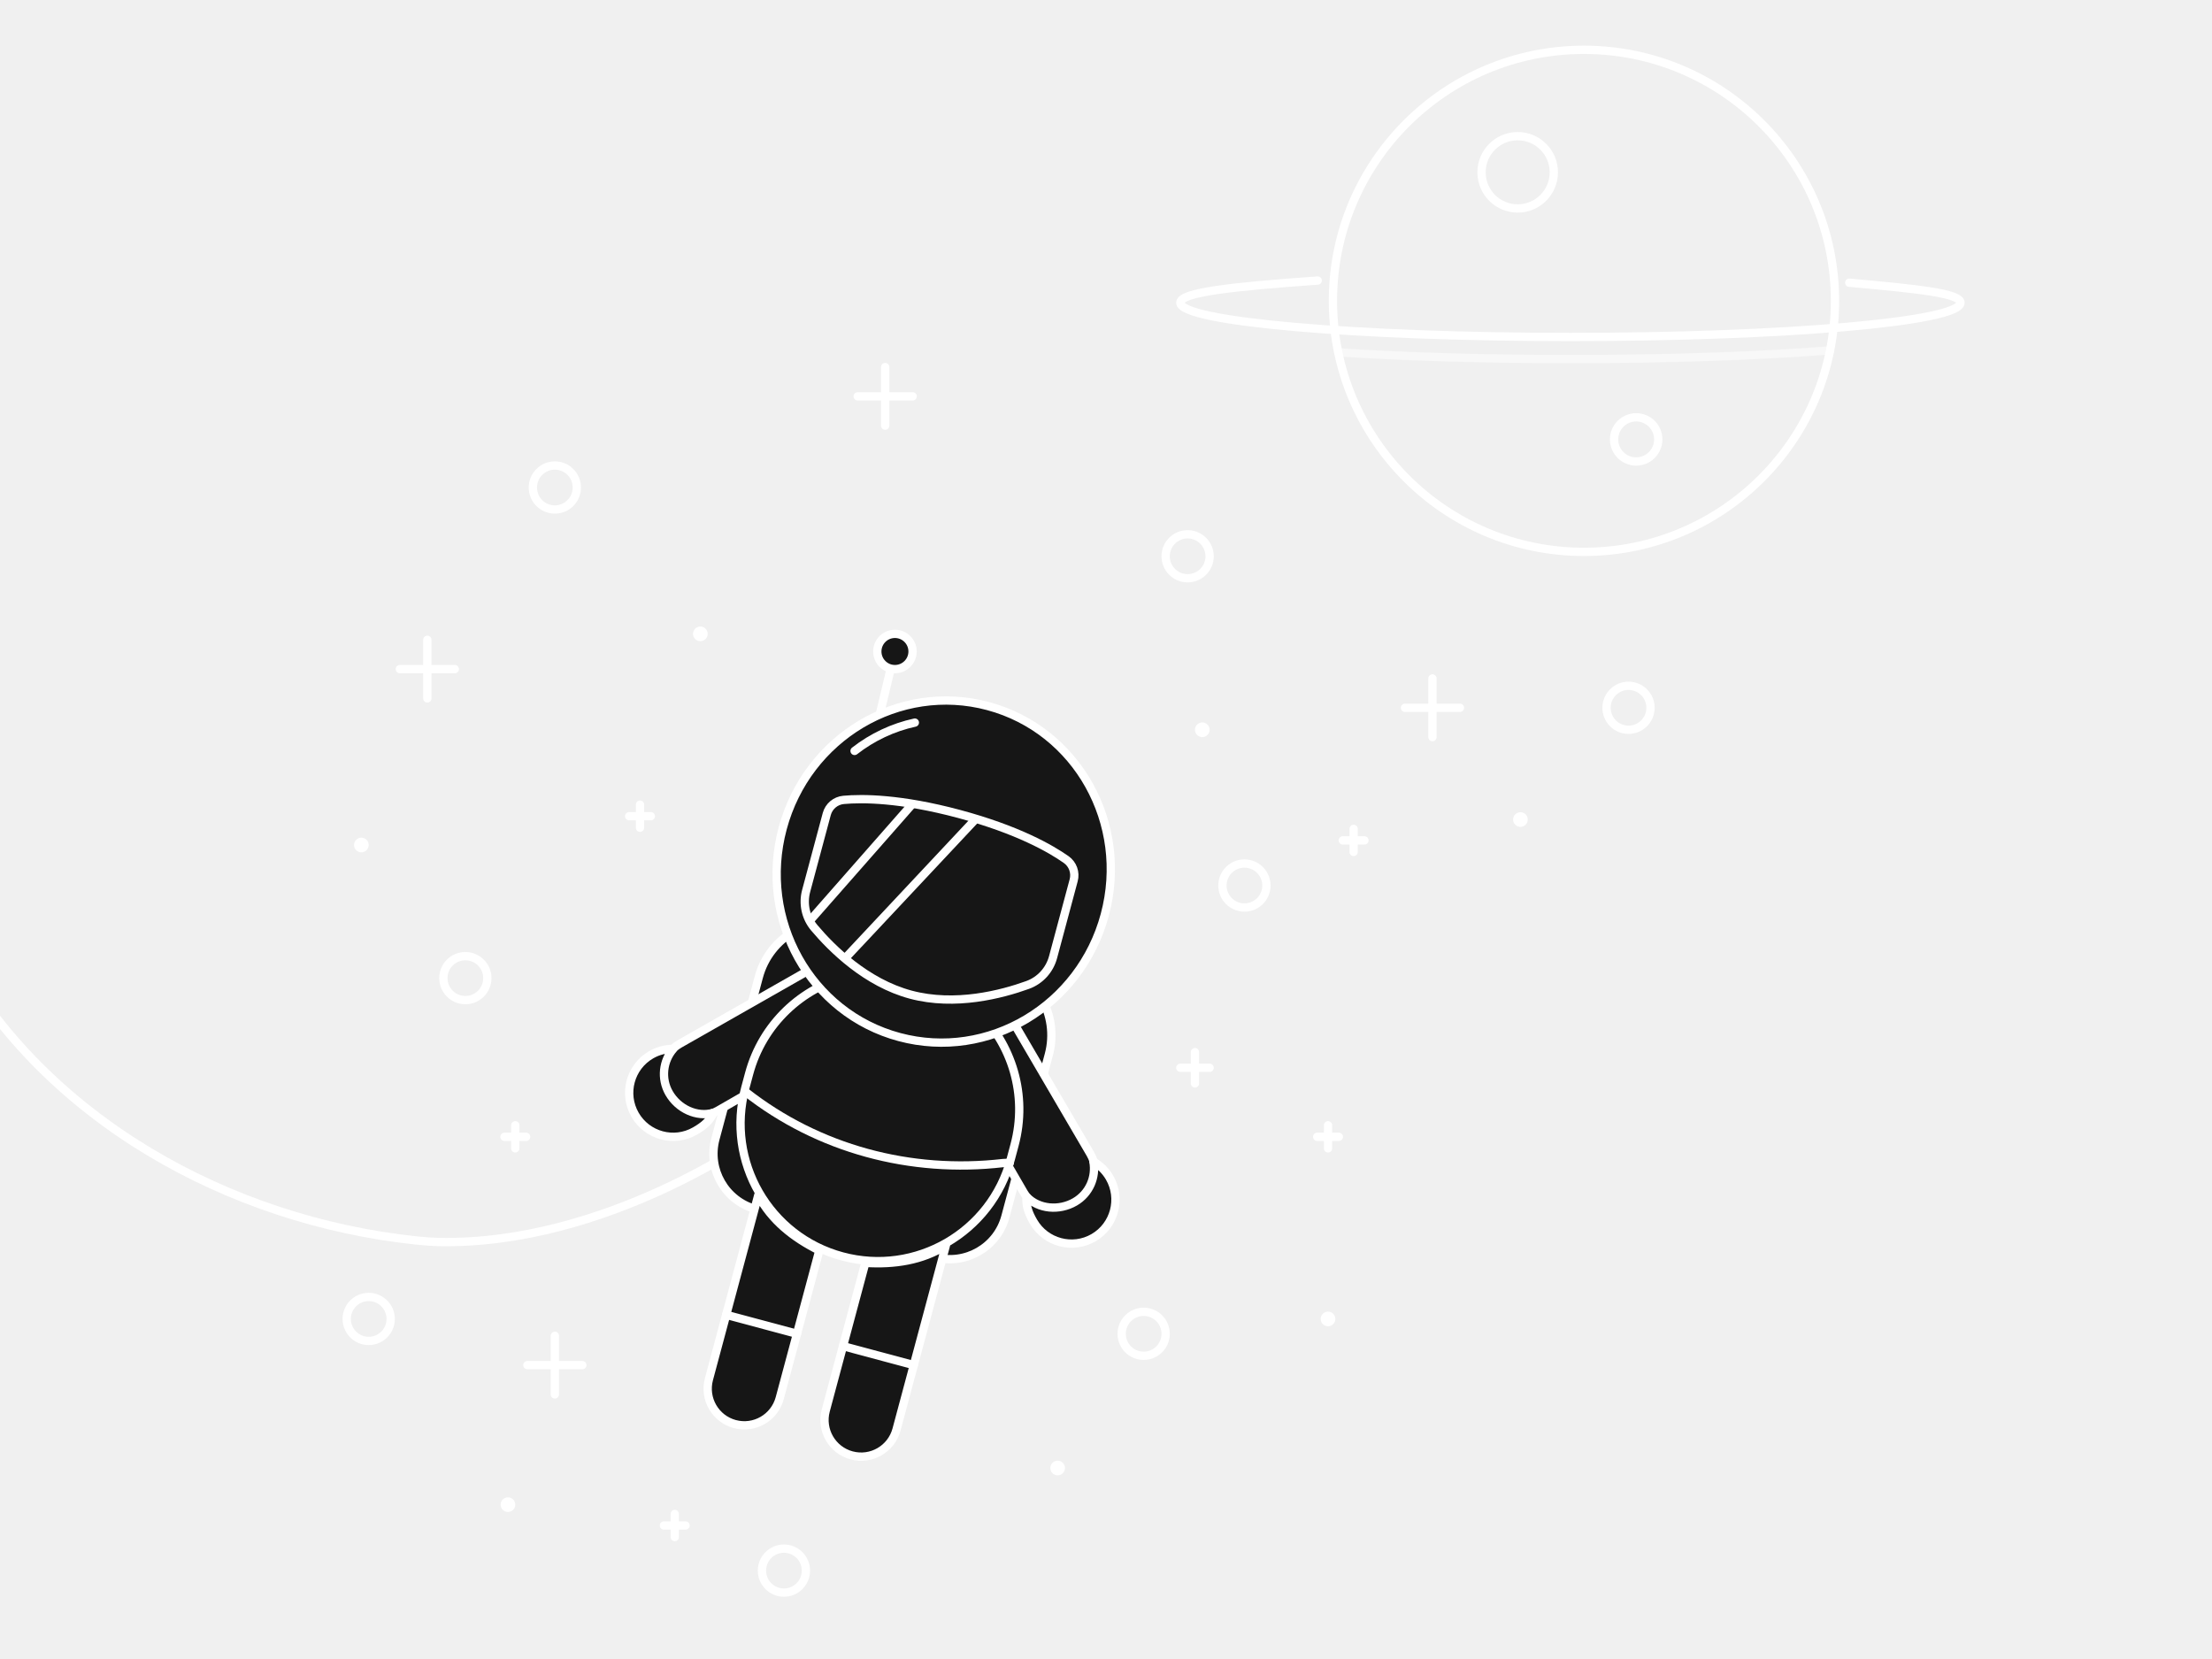
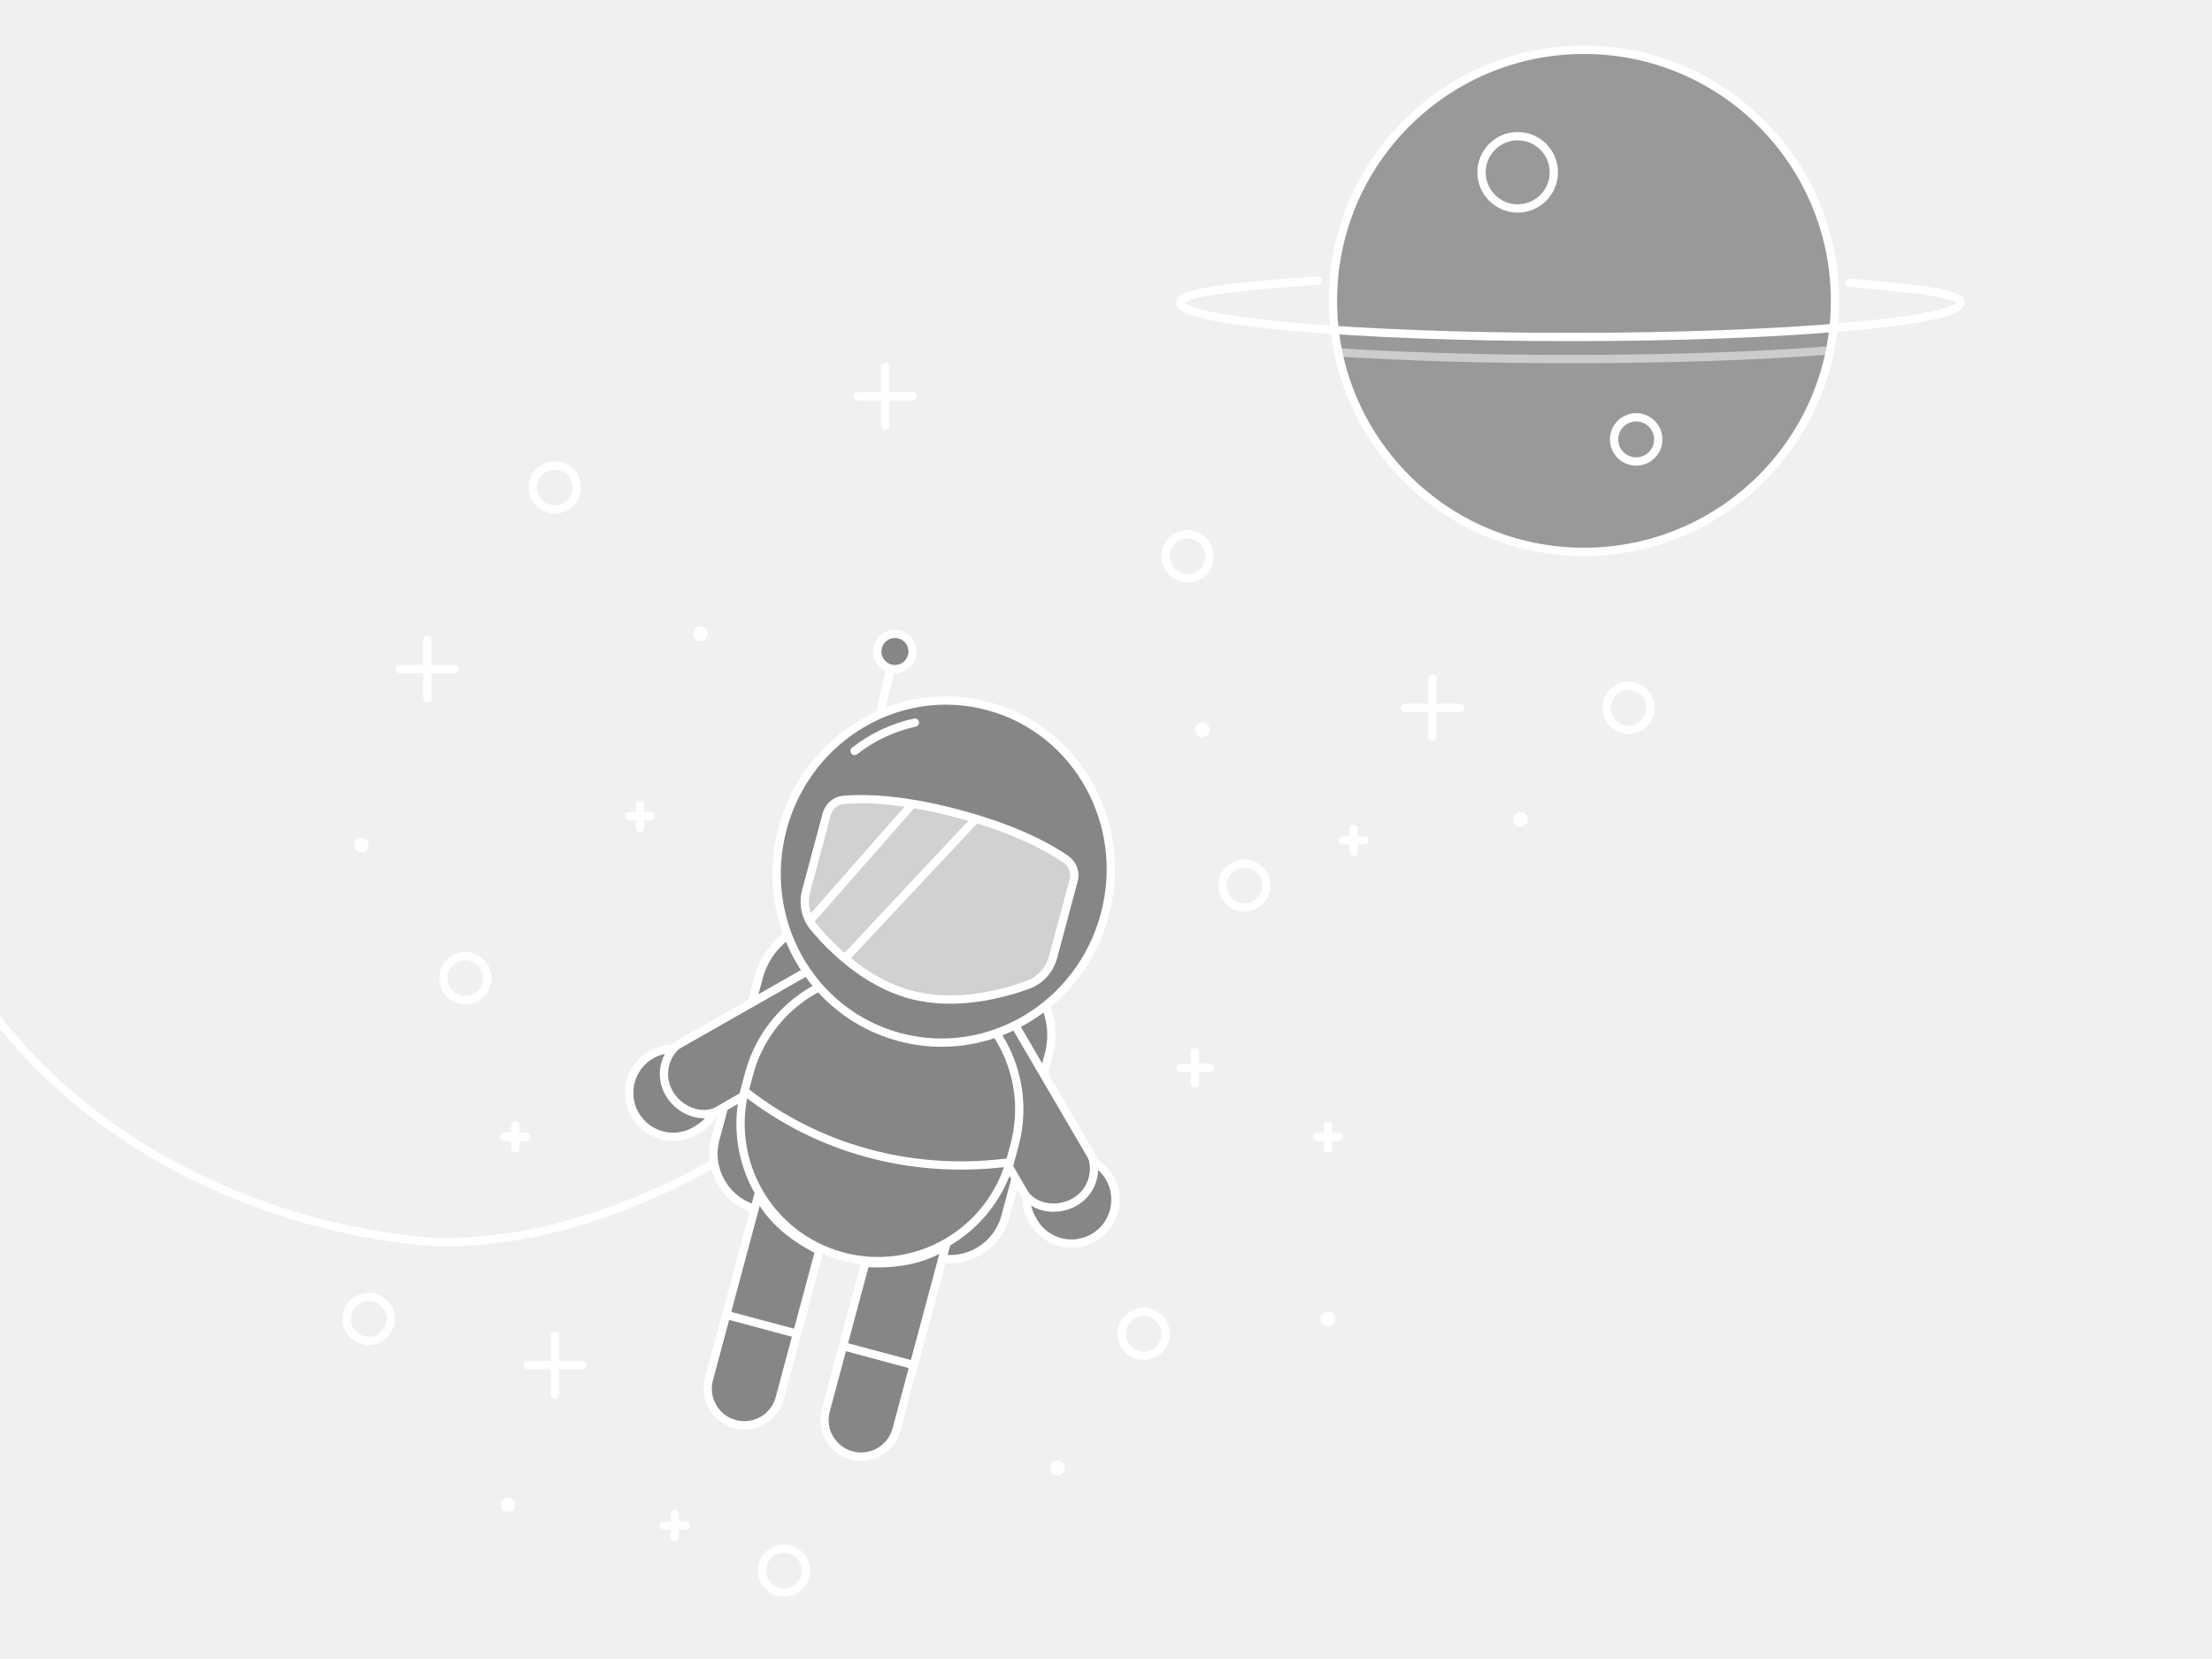
<svg xmlns="http://www.w3.org/2000/svg" version="1.1" viewBox="0 0 800 600">
  <g>
    <defs>
      <clipPath id="GlassClip">
        <path d="M380.857,346.164c-1.247,4.651-4.668,8.421-9.196,10.06c-9.332,3.377-26.2,7.817-42.301,3.5                 s-28.485-16.599-34.877-24.192c-3.101-3.684-4.177-8.66-2.93-13.311l7.453-27.798c0.756-2.82,3.181-4.868,6.088-5.13                 c6.755-0.61,20.546-0.608,41.785,5.087s33.181,12.591,38.725,16.498c2.387,1.682,3.461,4.668,2.705,7.488L380.857,346.164z" />
      </clipPath>
      <clipPath id="cordClip">
        <rect width="800" height="600" />
      </clipPath>
    </defs>
    <g id="planet">
-       <circle fill="none" stroke="#FFFFFF" stroke-width="3" stroke-miterlimit="10" cx="572.859" cy="108.803" r="90.788" />
+       <circle fill="#999999" stroke="#FFFFFF" stroke-width="3" stroke-miterlimit="10" cx="572.859" cy="108.803" r="90.788" />
      <circle id="craterBig" fill="none" stroke="#FFFFFF" stroke-width="3" stroke-miterlimit="10" cx="548.891" cy="62.319" r="13.074" />
      <circle id="craterSmall" fill="none" stroke="#FFFFFF" stroke-width="3" stroke-miterlimit="10" cx="591.743" cy="158.918" r="7.989" />
      <path id="ring" fill="none" stroke="#FFFFFF" stroke-width="3" stroke-linecap="round" stroke-miterlimit="10" d="    M476.562,101.461c-30.404,2.164-49.691,4.221-49.691,8.007c0,6.853,63.166,12.408,141.085,12.408s141.085-5.555,141.085-12.408    c0-3.378-15.347-4.988-40.243-7.225" />
      <path id="ringShadow" opacity="0.5" fill="none" stroke="#FFFFFF" stroke-width="3" stroke-linecap="round" stroke-miterlimit="10" d="    M483.985,127.43c23.462,1.531,52.515,2.436,83.972,2.436c36.069,0,68.978-1.19,93.922-3.149" />
    </g>
    <g id="stars">
      <g id="starsBig">
        <g>
          <line fill="none" stroke="#FFFFFF" stroke-width="3" stroke-linecap="round" stroke-miterlimit="10" x1="518.07" y1="245.375" x2="518.07" y2="266.581" />
          <line fill="none" stroke="#FFFFFF" stroke-width="3" stroke-linecap="round" stroke-miterlimit="10" x1="508.129" y1="255.978" x2="528.01" y2="255.978" />
        </g>
        <g>
          <line fill="none" stroke="#FFFFFF" stroke-width="3" stroke-linecap="round" stroke-miterlimit="10" x1="154.55" y1="231.391" x2="154.55" y2="252.598" />
          <line fill="none" stroke="#FFFFFF" stroke-width="3" stroke-linecap="round" stroke-miterlimit="10" x1="144.609" y1="241.995" x2="164.49" y2="241.995" />
        </g>
        <g>
          <line fill="none" stroke="#FFFFFF" stroke-width="3" stroke-linecap="round" stroke-miterlimit="10" x1="320.135" y1="132.746" x2="320.135" y2="153.952" />
          <line fill="none" stroke="#FFFFFF" stroke-width="3" stroke-linecap="round" stroke-miterlimit="10" x1="310.194" y1="143.349" x2="330.075" y2="143.349" />
        </g>
        <g>
          <line fill="none" stroke="#FFFFFF" stroke-width="3" stroke-linecap="round" stroke-miterlimit="10" x1="200.67" y1="483.11" x2="200.67" y2="504.316" />
          <line fill="none" stroke="#FFFFFF" stroke-width="3" stroke-linecap="round" stroke-miterlimit="10" x1="210.611" y1="493.713" x2="190.73" y2="493.713" />
        </g>
      </g>
      <g id="starsSmall">
        <g>
          <line fill="none" stroke="#FFFFFF" stroke-width="3" stroke-linecap="round" stroke-miterlimit="10" x1="432.173" y1="380.52" x2="432.173" y2="391.83" />
          <line fill="none" stroke="#FFFFFF" stroke-width="3" stroke-linecap="round" stroke-miterlimit="10" x1="426.871" y1="386.175" x2="437.474" y2="386.175" />
        </g>
        <g>
          <line fill="none" stroke="#FFFFFF" stroke-width="3" stroke-linecap="round" stroke-miterlimit="10" x1="489.555" y1="299.765" x2="489.555" y2="308.124" />
          <line fill="none" stroke="#FFFFFF" stroke-width="3" stroke-linecap="round" stroke-miterlimit="10" x1="485.636" y1="303.945" x2="493.473" y2="303.945" />
        </g>
        <g>
          <line fill="none" stroke="#FFFFFF" stroke-width="3" stroke-linecap="round" stroke-miterlimit="10" x1="231.468" y1="291.009" x2="231.468" y2="299.369" />
          <line fill="none" stroke="#FFFFFF" stroke-width="3" stroke-linecap="round" stroke-miterlimit="10" x1="227.55" y1="295.189" x2="235.387" y2="295.189" />
        </g>
        <g>
          <line fill="none" stroke="#FFFFFF" stroke-width="3" stroke-linecap="round" stroke-miterlimit="10" x1="244.032" y1="547.539" x2="244.032" y2="555.898" />
          <line fill="none" stroke="#FFFFFF" stroke-width="3" stroke-linecap="round" stroke-miterlimit="10" x1="247.95" y1="551.719" x2="240.113" y2="551.719" />
        </g>
        <g>
          <line fill="none" stroke="#FFFFFF" stroke-width="3" stroke-linecap="round" stroke-miterlimit="10" x1="186.359" y1="406.967" x2="186.359" y2="415.326" />
          <line fill="none" stroke="#FFFFFF" stroke-width="3" stroke-linecap="round" stroke-miterlimit="10" x1="190.277" y1="411.146" x2="182.44" y2="411.146" />
        </g>
        <g>
          <line fill="none" stroke="#FFFFFF" stroke-width="3" stroke-linecap="round" stroke-miterlimit="10" x1="480.296" y1="406.967" x2="480.296" y2="415.326" />
          <line fill="none" stroke="#FFFFFF" stroke-width="3" stroke-linecap="round" stroke-miterlimit="10" x1="484.215" y1="411.146" x2="476.378" y2="411.146" />
        </g>
      </g>
      <g id="circlesBig">
        <circle fill="none" stroke="#FFFFFF" stroke-width="3" stroke-linecap="round" stroke-miterlimit="10" cx="588.977" cy="255.978" r="7.952" />
        <circle fill="none" stroke="#FFFFFF" stroke-width="3" stroke-linecap="round" stroke-miterlimit="10" cx="450.066" cy="320.259" r="7.952" />
        <circle fill="none" stroke="#FFFFFF" stroke-width="3" stroke-linecap="round" stroke-miterlimit="10" cx="168.303" cy="353.753" r="7.952" />
        <circle fill="none" stroke="#FFFFFF" stroke-width="3" stroke-linecap="round" stroke-miterlimit="10" cx="429.522" cy="201.185" r="7.952" />
        <circle fill="none" stroke="#FFFFFF" stroke-width="3" stroke-linecap="round" stroke-miterlimit="10" cx="200.67" cy="176.313" r="7.952" />
        <circle fill="none" stroke="#FFFFFF" stroke-width="3" stroke-linecap="round" stroke-miterlimit="10" cx="133.343" cy="477.014" r="7.952" />
        <circle fill="none" stroke="#FFFFFF" stroke-width="3" stroke-linecap="round" stroke-miterlimit="10" cx="283.521" cy="568.033" r="7.952" />
        <circle fill="none" stroke="#FFFFFF" stroke-width="3" stroke-linecap="round" stroke-miterlimit="10" cx="413.618" cy="482.387" r="7.952" />
      </g>
      <g id="circlesSmall">
        <circle fill="#FFFFFF" cx="549.879" cy="296.402" r="2.651" />
        <circle fill="#FFFFFF" cx="253.29" cy="229.24" r="2.651" />
        <circle fill="#FFFFFF" cx="434.824" cy="263.931" r="2.651" />
        <circle fill="#FFFFFF" cx="183.708" cy="544.176" r="2.651" />
        <circle fill="#FFFFFF" cx="382.515" cy="530.923" r="2.651" />
        <circle fill="#FFFFFF" cx="130.693" cy="305.608" r="2.651" />
        <circle fill="#FFFFFF" cx="480.296" cy="477.014" r="2.651" />
      </g>
    </g>
    <g id="spaceman" clip-path="url(cordClip)">
      <path id="cord" fill="none" stroke="#FFFFFF" stroke-width="3" stroke-linecap="round" stroke-linejoin="round" stroke-miterlimit="10" d="    M273.813,410.969c0,0-54.527,39.501-115.34,38.218c-2.28-0.048-4.926-0.241-7.841-0.548    c-68.038-7.178-134.288-43.963-167.33-103.87c-0.908-1.646-1.793-3.3-2.654-4.964c-18.395-35.511-37.259-83.385-32.075-118.817" />
-       <path id="backpack" fill="#161616" stroke="#FFFFFF" stroke-width="3" stroke-linecap="round" stroke-linejoin="round" stroke-miterlimit="10" d="    M338.164,454.689l-64.726-17.353c-11.086-2.972-17.664-14.369-14.692-25.455l15.694-58.537    c3.889-14.504,18.799-23.11,33.303-19.221l52.349,14.035c14.504,3.889,23.11,18.799,19.221,33.303l-15.694,58.537    C360.647,451.083,349.251,457.661,338.164,454.689z" />
+       <path id="backpack" fill="#868686" stroke="#FFFFFF" stroke-width="3" stroke-linecap="round" stroke-linejoin="round" stroke-miterlimit="10" d="    M338.164,454.689l-64.726-17.353c-11.086-2.972-17.664-14.369-14.692-25.455l15.694-58.537    c3.889-14.504,18.799-23.11,33.303-19.221l52.349,14.035c14.504,3.889,23.11,18.799,19.221,33.303l-15.694,58.537    C360.647,451.083,349.251,457.661,338.164,454.689z" />
      <g id="antenna">
-         <line fill="#161616" stroke="#FFFFFF" stroke-width="3" stroke-linecap="round" stroke-linejoin="round" stroke-miterlimit="10" x1="323.396" y1="236.625" x2="295.285" y2="353.753" />
-         <circle fill="#161616" stroke="#FFFFFF" stroke-width="3" stroke-linecap="round" stroke-linejoin="round" stroke-miterlimit="10" cx="323.666" cy="235.617" r="6.375" />
+         <line fill="#868686" stroke="#FFFFFF" stroke-width="3" stroke-linecap="round" stroke-linejoin="round" stroke-miterlimit="10" x1="323.396" y1="236.625" x2="295.285" y2="353.753" />
+         <circle fill="#868686" stroke="#FFFFFF" stroke-width="3" stroke-linecap="round" stroke-linejoin="round" stroke-miterlimit="10" cx="323.666" cy="235.617" r="6.375" />
      </g>
      <g id="armR">
-         <path fill="#161616" stroke="#FFFFFF" stroke-width="3" stroke-linecap="round" stroke-linejoin="round" stroke-miterlimit="10" d="     M360.633,363.039c1.352,1.061,4.91,5.056,5.824,6.634l27.874,47.634c3.855,6.649,1.59,15.164-5.059,19.02l0,0     c-6.649,3.855-15.164,1.59-19.02-5.059l-5.603-9.663" />
-         <path fill="#161616" stroke="#FFFFFF" stroke-width="3" stroke-linecap="round" stroke-linejoin="round" stroke-miterlimit="10" d="     M388.762,434.677c5.234-3.039,7.731-8.966,6.678-14.594c2.344,1.343,4.383,3.289,5.837,5.793     c4.411,7.596,1.829,17.33-5.767,21.741c-7.596,4.411-17.33,1.829-21.741-5.767c-1.754-3.021-2.817-5.818-2.484-9.046     C375.625,437.355,383.087,437.973,388.762,434.677z" />
+         <path fill="#868686" stroke="#FFFFFF" stroke-width="3" stroke-linecap="round" stroke-linejoin="round" stroke-miterlimit="10" d="     M360.633,363.039c1.352,1.061,4.91,5.056,5.824,6.634l27.874,47.634c3.855,6.649,1.59,15.164-5.059,19.02l0,0     c-6.649,3.855-15.164,1.59-19.02-5.059l-5.603-9.663" />
+         <path fill="#868686" stroke="#FFFFFF" stroke-width="3" stroke-linecap="round" stroke-linejoin="round" stroke-miterlimit="10" d="     M388.762,434.677c5.234-3.039,7.731-8.966,6.678-14.594c2.344,1.343,4.383,3.289,5.837,5.793     c4.411,7.596,1.829,17.33-5.767,21.741c-7.596,4.411-17.33,1.829-21.741-5.767c-1.754-3.021-2.817-5.818-2.484-9.046     C375.625,437.355,383.087,437.973,388.762,434.677z" />
      </g>
      <g id="armL">
-         <path fill="#161616" stroke="#FFFFFF" stroke-width="3" stroke-linecap="round" stroke-linejoin="round" stroke-miterlimit="10" d="     M301.301,347.66c-1.702,0.242-5.91,1.627-7.492,2.536l-47.965,27.301c-6.664,3.829-8.963,12.335-5.134,18.999h0     c3.829,6.664,12.335,8.963,18.999,5.134l9.685-5.564" />
-         <path fill="#161616" stroke="#FFFFFF" stroke-width="3" stroke-linecap="round" stroke-linejoin="round" stroke-miterlimit="10" d="     M241.978,395.324c-3.012-5.25-2.209-11.631,1.518-15.977c-2.701-0.009-5.44,0.656-7.952,2.096     c-7.619,4.371-10.253,14.09-5.883,21.71c4.371,7.619,14.09,10.253,21.709,5.883c3.03-1.738,5.35-3.628,6.676-6.59     C252.013,404.214,245.243,401.017,241.978,395.324z" />
+         <path fill="#868686" stroke="#FFFFFF" stroke-width="3" stroke-linecap="round" stroke-linejoin="round" stroke-miterlimit="10" d="     M301.301,347.66c-1.702,0.242-5.91,1.627-7.492,2.536l-47.965,27.301c-6.664,3.829-8.963,12.335-5.134,18.999h0     c3.829,6.664,12.335,8.963,18.999,5.134l9.685-5.564" />
+         <path fill="#868686" stroke="#FFFFFF" stroke-width="3" stroke-linecap="round" stroke-linejoin="round" stroke-miterlimit="10" d="     M241.978,395.324c-3.012-5.25-2.209-11.631,1.518-15.977c-2.701-0.009-5.44,0.656-7.952,2.096     c-7.619,4.371-10.253,14.09-5.883,21.71c4.371,7.619,14.09,10.253,21.709,5.883c3.03-1.738,5.35-3.628,6.676-6.59     C252.013,404.214,245.243,401.017,241.978,395.324z" />
      </g>
      <g id="body">
-         <path fill="#161616" stroke="#FFFFFF" stroke-width="3" stroke-linecap="round" stroke-linejoin="round" stroke-miterlimit="10" d="     M353.351,365.387c-7.948,1.263-16.249,0.929-24.48-1.278c-8.232-2.207-15.586-6.07-21.836-11.14     c-17.004,4.207-31.269,17.289-36.128,35.411l-1.374,5.123c-7.112,26.525,8.617,53.791,35.13,60.899l0,0     c26.513,7.108,53.771-8.632,60.883-35.158l1.374-5.123C371.778,395.999,365.971,377.536,353.351,365.387z" />
+         <path fill="#868686" stroke="#FFFFFF" stroke-width="3" stroke-linecap="round" stroke-linejoin="round" stroke-miterlimit="10" d="     M353.351,365.387c-7.948,1.263-16.249,0.929-24.48-1.278c-8.232-2.207-15.586-6.07-21.836-11.14     c-17.004,4.207-31.269,17.289-36.128,35.411l-1.374,5.123c-7.112,26.525,8.617,53.791,35.13,60.899l0,0     c26.513,7.108,53.771-8.632,60.883-35.158l1.374-5.123C371.778,395.999,365.971,377.536,353.351,365.387z" />
        <path fill="none" stroke="#FFFFFF" stroke-width="3" stroke-linecap="round" stroke-linejoin="round" stroke-miterlimit="10" d="     M269.678,394.912L269.678,394.912c26.3,20.643,59.654,29.585,93.106,25.724l2.419-0.114" />
      </g>
      <g id="legs">
        <g id="legR">
-           <path fill="#161616" stroke="#FFFFFF" stroke-width="3" stroke-linecap="round" stroke-linejoin="round" stroke-miterlimit="10" d="      M312.957,456.734l-14.315,53.395c-1.896,7.07,2.299,14.338,9.37,16.234l0,0c7.07,1.896,14.338-2.299,16.234-9.37l17.838-66.534      C333.451,455.886,323.526,457.387,312.957,456.734z" />
+           <path fill="#868686" stroke="#FFFFFF" stroke-width="3" stroke-linecap="round" stroke-linejoin="round" stroke-miterlimit="10" d="      M312.957,456.734l-14.315,53.395c-1.896,7.07,2.299,14.338,9.37,16.234l0,0c7.07,1.896,14.338-2.299,16.234-9.37l17.838-66.534      C333.451,455.886,323.526,457.387,312.957,456.734z" />
          <line fill="none" stroke="#FFFFFF" stroke-width="3" stroke-linecap="round" stroke-linejoin="round" stroke-miterlimit="10" x1="304.883" y1="486.849" x2="330.487" y2="493.713" />
        </g>
        <g id="legL">
-           <path fill="#161616" stroke="#FFFFFF" stroke-width="3" stroke-linecap="round" stroke-linejoin="round" stroke-miterlimit="10" d="      M296.315,452.273L282,505.667c-1.896,7.07-9.164,11.265-16.234,9.37l0,0c-7.07-1.896-11.265-9.164-9.37-16.234l17.838-66.534      C278.993,441.286,286.836,447.55,296.315,452.273z" />
+           <path fill="#868686" stroke="#FFFFFF" stroke-width="3" stroke-linecap="round" stroke-linejoin="round" stroke-miterlimit="10" d="      M296.315,452.273L282,505.667c-1.896,7.07-9.164,11.265-16.234,9.37l0,0c-7.07-1.896-11.265-9.164-9.37-16.234l17.838-66.534      C278.993,441.286,286.836,447.55,296.315,452.273z" />
          <line fill="none" stroke="#FFFFFF" stroke-width="3" stroke-linecap="round" stroke-linejoin="round" stroke-miterlimit="10" x1="262.638" y1="475.522" x2="288.241" y2="482.387" />
        </g>
      </g>
      <g id="head">
-         <ellipse transform="matrix(0.259 -0.9659 0.9659 0.259 -51.5445 563.2371)" fill="#161616" stroke="#FFFFFF" stroke-width="3" stroke-linecap="round" stroke-linejoin="round" stroke-miterlimit="10" cx="341.295" cy="315.211" rx="61.961" ry="60.305" />
+         <ellipse transform="matrix(0.259 -0.9659 0.9659 0.259 -51.5445 563.2371)" fill="#868686" stroke="#FFFFFF" stroke-width="3" stroke-linecap="round" stroke-linejoin="round" stroke-miterlimit="10" cx="341.295" cy="315.211" rx="61.961" ry="60.305" />
        <path id="headStripe" fill="none" stroke="#FFFFFF" stroke-width="3" stroke-linecap="round" stroke-linejoin="round" stroke-miterlimit="10" d="     M330.868,261.338c-7.929,1.72-15.381,5.246-21.799,10.246" />
-         <path fill="#161616" stroke="#FFFFFF" stroke-width="3" stroke-linecap="round" stroke-linejoin="round" stroke-miterlimit="10" d="     M380.857,346.164c-1.247,4.651-4.668,8.421-9.196,10.06c-9.332,3.377-26.2,7.817-42.301,3.5s-28.485-16.599-34.877-24.192     c-3.101-3.684-4.177-8.66-2.93-13.311l7.453-27.798c0.756-2.82,3.181-4.868,6.088-5.13c6.755-0.61,20.546-0.608,41.785,5.087     s33.181,12.591,38.725,16.498c2.387,1.682,3.461,4.668,2.705,7.488L380.857,346.164z" />
+         <path fill="#d1d1d1" stroke="#FFFFFF" stroke-width="3" stroke-linecap="round" stroke-linejoin="round" stroke-miterlimit="10" d="     M380.857,346.164c-1.247,4.651-4.668,8.421-9.196,10.06c-9.332,3.377-26.2,7.817-42.301,3.5s-28.485-16.599-34.877-24.192     c-3.101-3.684-4.177-8.66-2.93-13.311l7.453-27.798c0.756-2.82,3.181-4.868,6.088-5.13c6.755-0.61,20.546-0.608,41.785,5.087     s33.181,12.591,38.725,16.498c2.387,1.682,3.461,4.668,2.705,7.488L380.857,346.164z" />
        <g clip-path="url(#GlassClip)">
          <polygon id="glassShine" fill="none" stroke="#FFFFFF" stroke-width="3" stroke-miterlimit="10" points="      278.436,375.599 383.003,264.076 364.393,251.618 264.807,364.928     " />
        </g>
      </g>
    </g>
  </g>
</svg>
